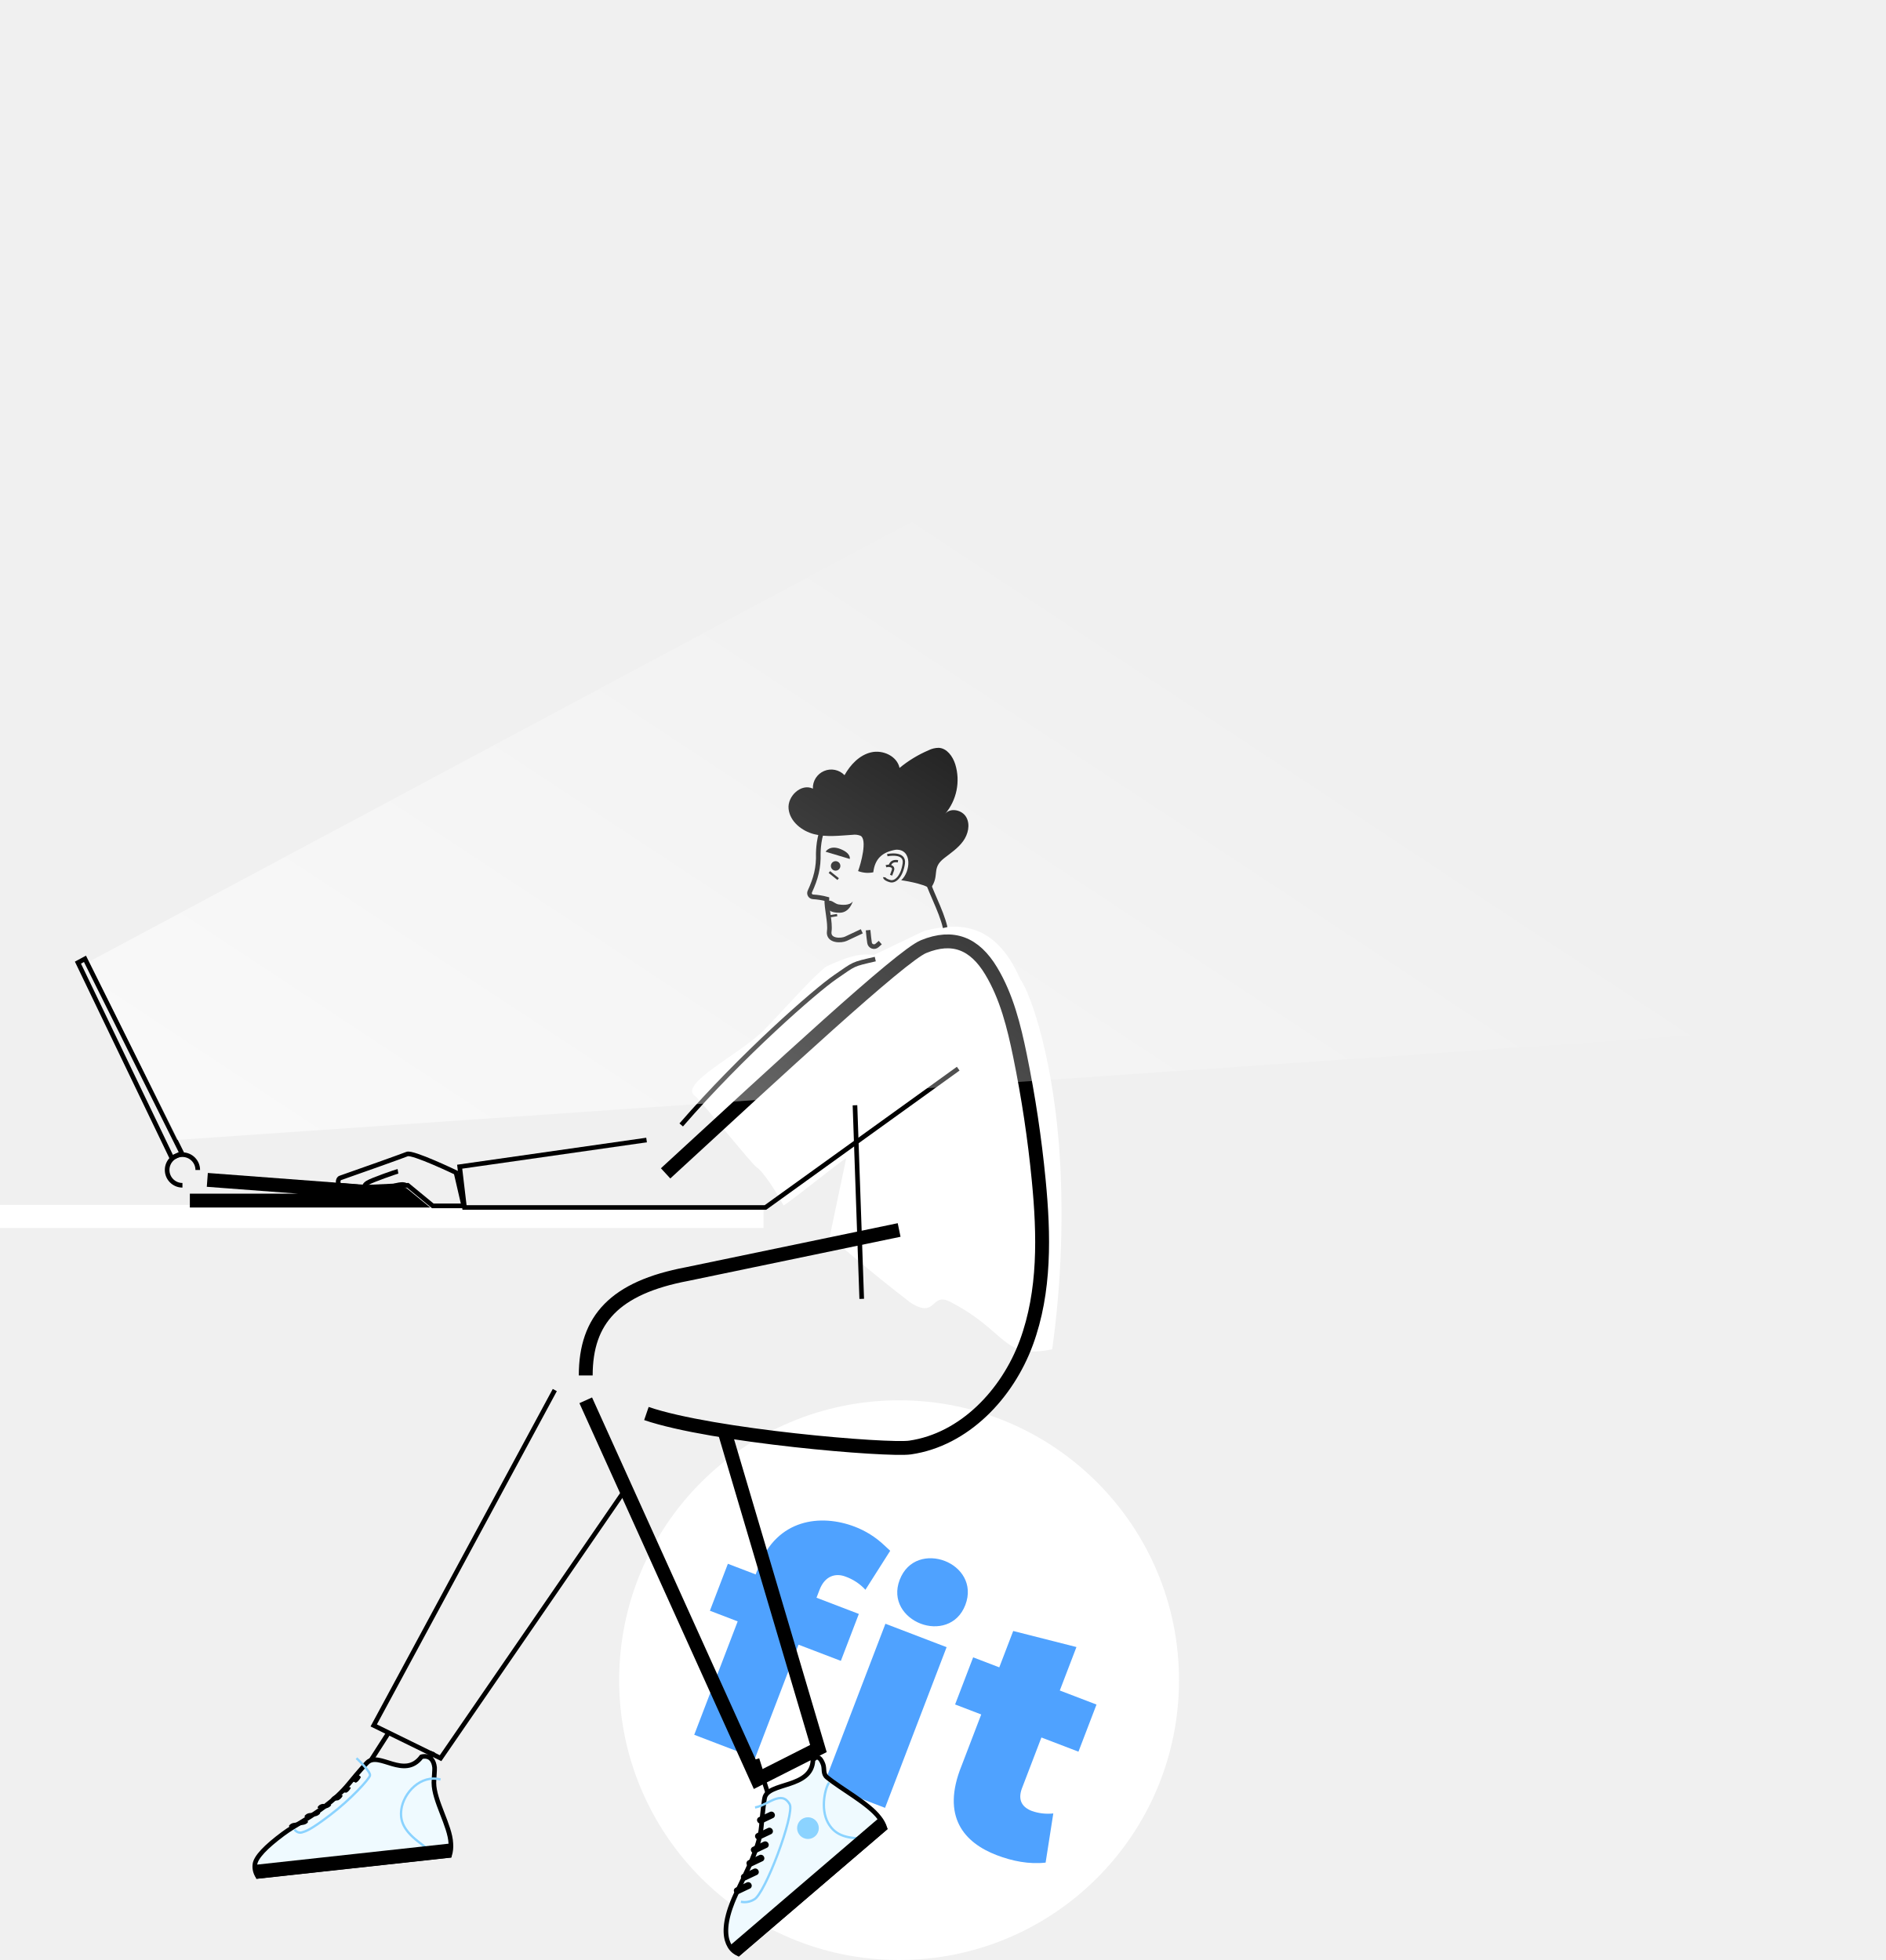
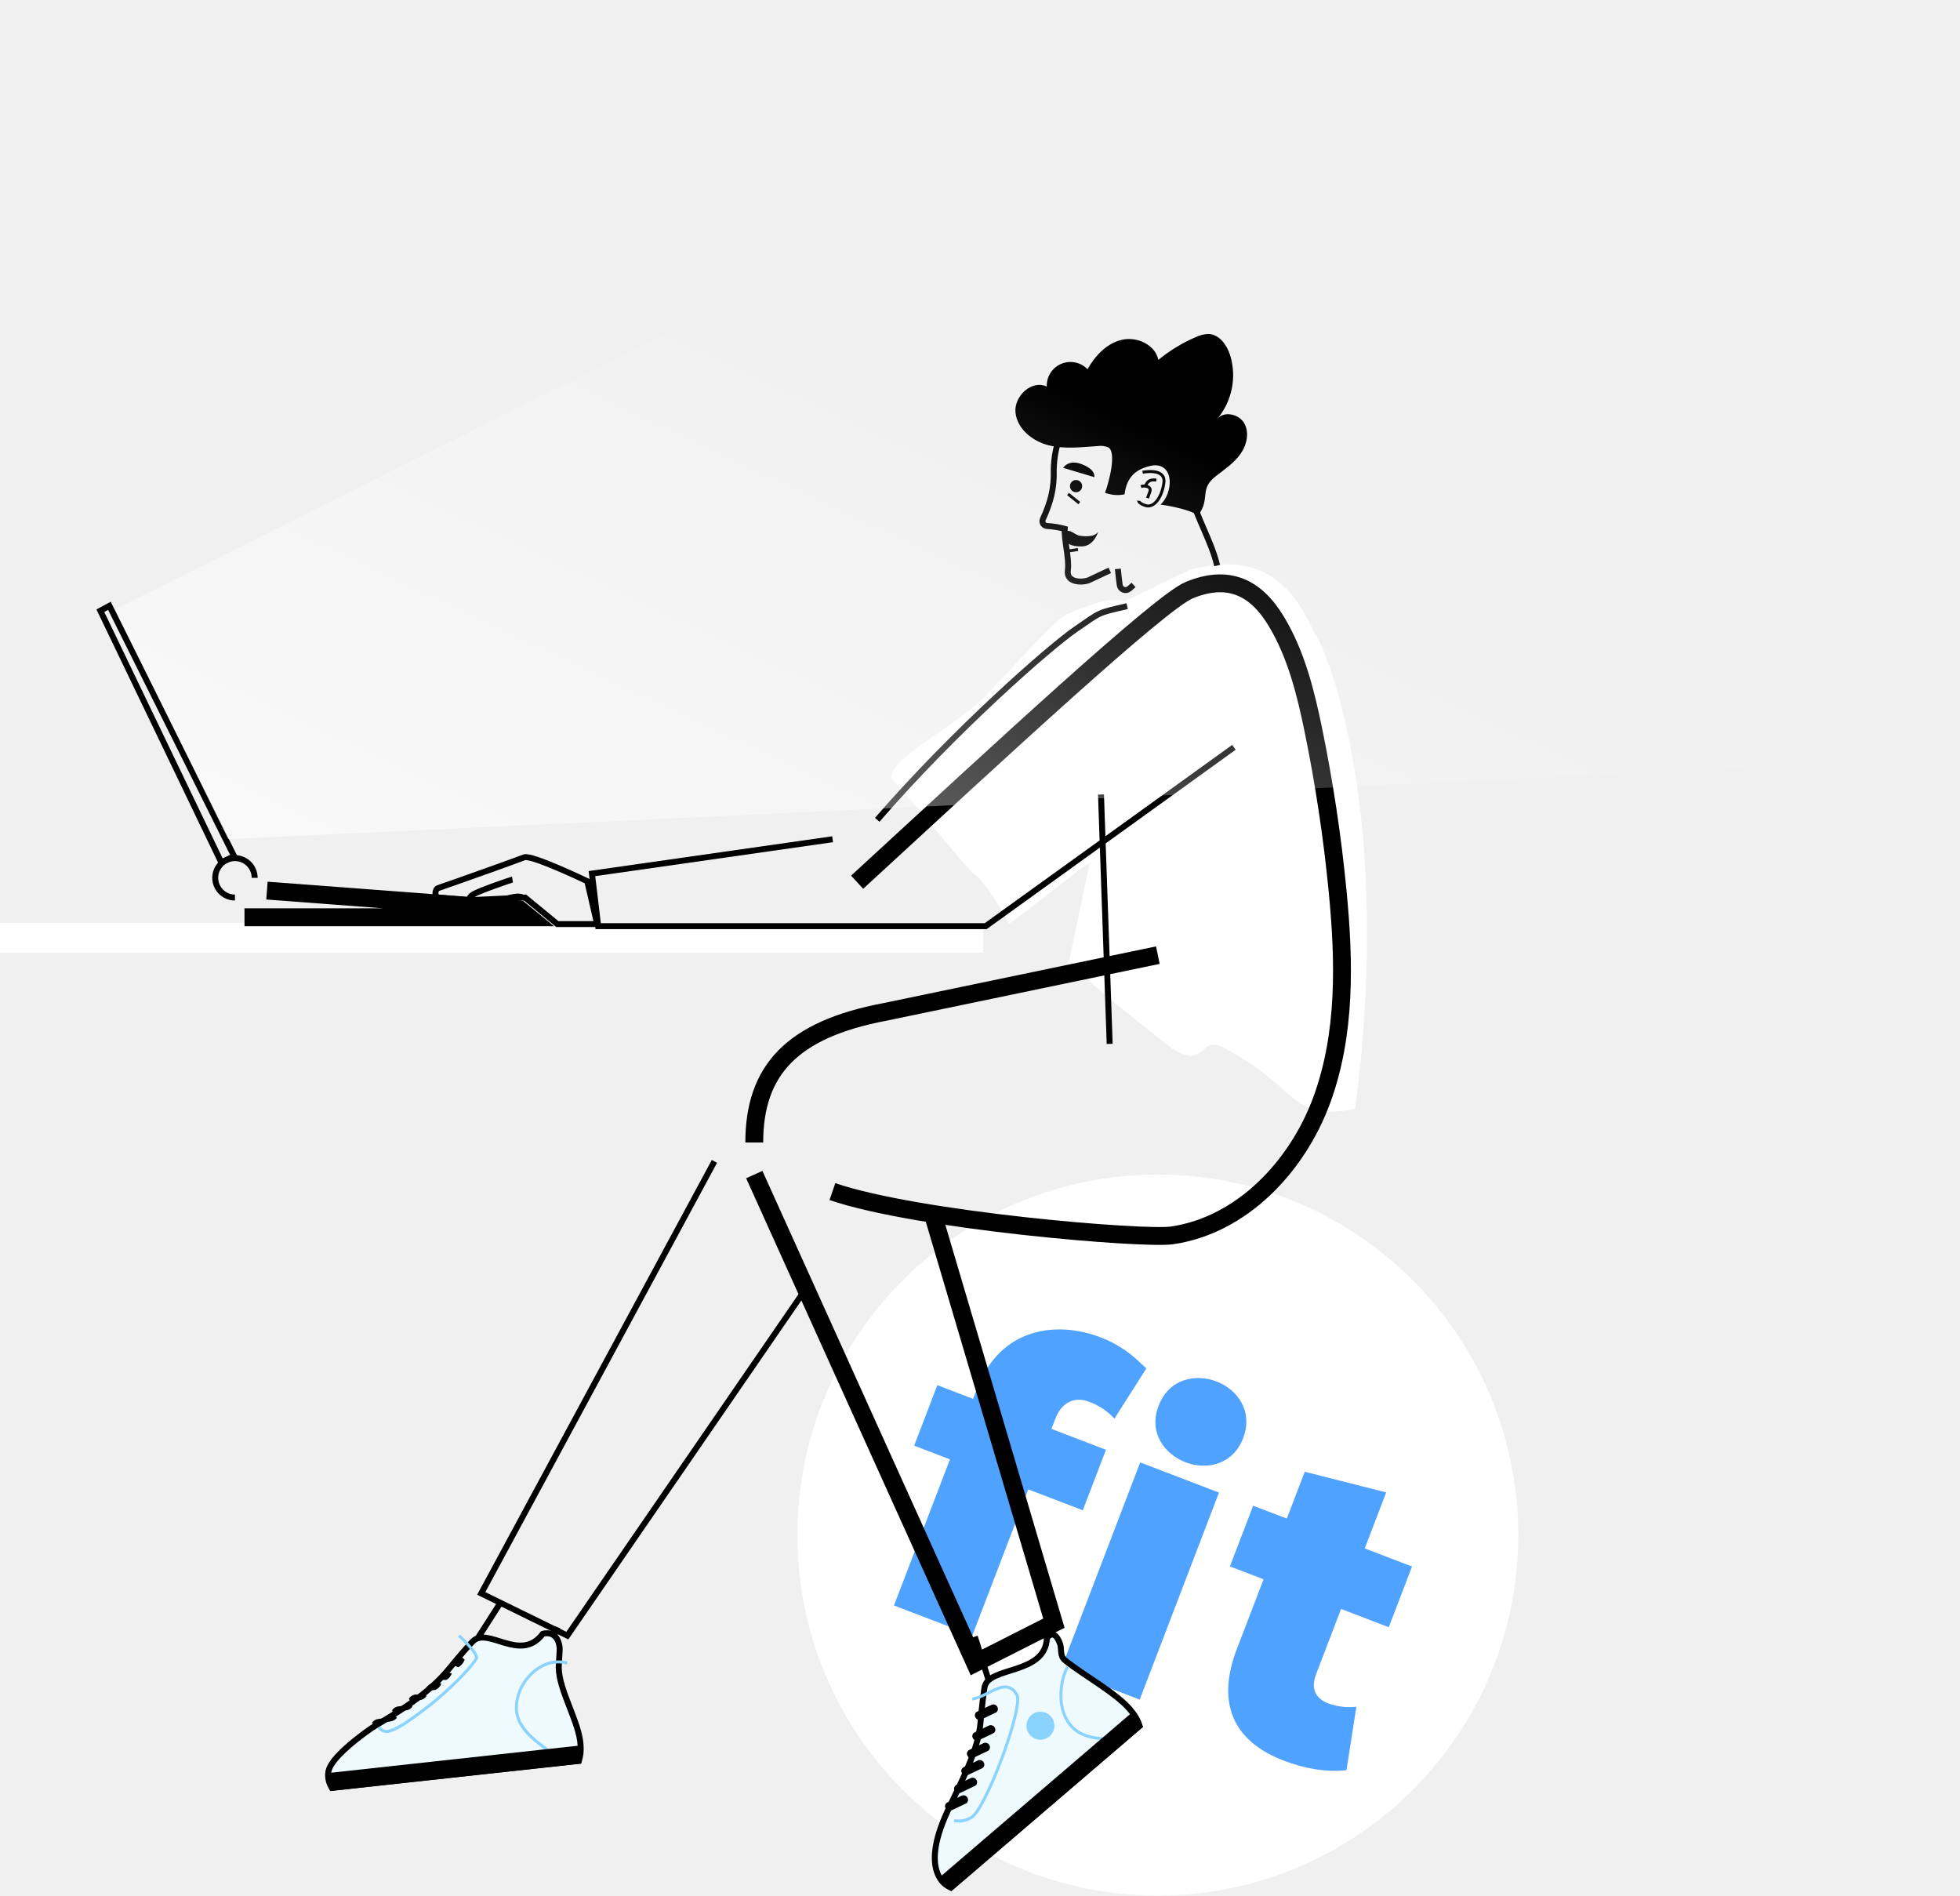
- <svg xmlns="http://www.w3.org/2000/svg" width="816.286" height="848.655">
+ <svg xmlns="http://www.w3.org/2000/svg" width="658.859" height="637.114">
  <defs>
    <linearGradient id="a" x1="-.115" y1="1.456" x2=".704" y2=".656" gradientUnits="objectBoundingBox">
      <stop offset="0" stop-color="#fff" />
      <stop offset="1" stop-color="#fff" stop-opacity="0" />
    </linearGradient>
  </defs>
  <g data-name="Group 36389">
-     <path data-name="Path 915" d="M458.907 503.101a427.384 427.384 0 01-3.43 81.131c-21.755 4.462-19.142-7.484-43.586-20.256-9.25-5.246-6.084 7.533-17.822 0-18.8-14.439-34.891-28.576-34.891-28.576l7.115-33.845c-.628-.287-26.521 20.7-27.146 20.384-2.331-4.605-8.633-14.708-11.7-16.586-1.8-1.077-24.656-29.459-26.434-30.668-7.768-5.212 19.2-18.156 29.529-28.505 6.812-6.822 21.489-23.6 27.156-27.712 9.595-4.392 14.475-5.756 20.614-4.975l21.808-10.454c13.893-3.455 30.436-4.522 41.545 20.939 4.49 6.085 14.763 35.423 17.242 79.123z" fill="#fff" />
-     <g data-name="Group 1549" transform="translate(268.021 606.315)">
+     <path data-name="Path 915" d="M458.907 291.56a427.384 427.384 0 01-3.43 81.131c-21.755 4.462-19.142-7.484-43.586-20.256-9.25-5.246-6.084 7.533-17.822 0-18.8-14.439-34.891-28.576-34.891-28.576l7.115-33.845c-.628-.287-26.521 20.7-27.146 20.384-2.331-4.605-8.633-14.708-11.7-16.586-1.8-1.077-24.656-29.459-26.434-30.668-7.768-5.212 19.2-18.156 29.529-28.505 6.812-6.822 21.489-23.6 27.156-27.712 9.595-4.392 14.475-5.756 20.614-4.975l21.808-10.454c13.893-3.455 30.436-4.522 41.545 20.939 4.49 6.085 14.763 35.423 17.242 79.123z" fill="#fff" />
+     <g data-name="Group 1549" transform="translate(268.021 394.774)">
      <circle data-name="Ellipse 331" cx="121.17" cy="121.17" r="121.17" fill="#fff" />
      <g data-name="Group 1544" fill="#fff">
        <g data-name="Group 1543">
          <path data-name="Path 973" d="M32.496 144.824l18.807-49.1-12.026-4.613 7.787-20.327 12.024 4.606 1.316-3.434c7.95-20.758 26.963-22.831 41.565-17.238a38.6 38.6 0 0112.651 7.921c.138.134 2.571 2.378 2.707 2.512L106.6 82.032a21.516 21.516 0 00-8.64-5.706c-4.149-1.589-8.86-.438-11.217 5.717l-1.316 3.435 18.325 7.018-7.787 20.327-18.323-7.012-18.807 49.1z" />
          <path data-name="Path 974" d="M115.097 176.461l26.645-69.571-26.483-10.144-26.645 69.571z" />
          <path data-name="Path 975" d="M197.947 106.833l-7.206 18.818 15.89 6.085-7.814 20.4-16.035-6.14-8.521 22.262c-1.775 5.065.377 8.022 4.384 9.556a21.042 21.042 0 009.283 1.065l-3.327 21.294c-7.158.8-14.407-.641-21.163-3.227-14.031-5.373-24.159-16.643-15.232-38.666l8.524-22.255-11.311-4.331 7.814-20.4 11.311 4.331 6.029-15.742z" />
        </g>
        <path data-name="Path 976" d="M140.937 69.548c7 2.684 12.4 9.968 8.91 19.073-3.428 8.952-12.311 10.773-19.314 8.091-7.137-2.733-12.533-10.023-9.1-18.975 3.484-9.108 12.366-10.923 19.504-8.189z" />
      </g>
      <g data-name="Group 1546" fill="#fff">
        <g data-name="Group 1545">
          <path data-name="Path 977" d="M32.496 144.824l18.807-49.1-12.026-4.613 7.787-20.327 12.024 4.606 1.316-3.434c7.95-20.758 26.963-22.831 41.565-17.238a38.6 38.6 0 0112.651 7.921c.138.134 2.571 2.378 2.707 2.512L106.6 82.032a21.516 21.516 0 00-8.64-5.706c-4.149-1.589-8.86-.438-11.217 5.717l-1.316 3.435 18.325 7.018-7.787 20.327-18.323-7.012-18.807 49.1z" />
          <path data-name="Path 978" d="M115.097 176.461l26.645-69.571-26.483-10.144-26.645 69.571z" />
          <path data-name="Path 979" d="M197.947 106.833l-7.206 18.818 15.89 6.085-7.814 20.4-16.035-6.14-8.521 22.262c-1.775 5.065.377 8.022 4.384 9.556a21.042 21.042 0 009.283 1.065l-3.327 21.294c-7.158.8-14.407-.641-21.163-3.227-14.031-5.373-24.159-16.643-15.232-38.666l8.524-22.255-11.311-4.331 7.814-20.4 11.311 4.331 6.029-15.742z" />
        </g>
        <path data-name="Path 980" d="M140.937 69.548c7 2.684 12.4 9.968 8.91 19.073-3.428 8.952-12.311 10.773-19.314 8.091-7.137-2.733-12.533-10.023-9.1-18.975 3.484-9.108 12.366-10.923 19.504-8.189z" />
      </g>
      <g data-name="Group 1548" fill="#4fa2ff">
        <g data-name="Group 1547">
          <path data-name="Path 981" d="M32.496 144.824l18.807-49.1-12.026-4.613 7.787-20.327 12.024 4.606 1.316-3.434c7.95-20.758 26.963-22.831 41.565-17.238a38.6 38.6 0 0112.651 7.921c.138.134 2.571 2.378 2.707 2.512L106.6 82.032a21.516 21.516 0 00-8.64-5.706c-4.149-1.589-8.86-.438-11.217 5.717l-1.316 3.435 18.325 7.018-7.787 20.327-18.323-7.012-18.807 49.1z" />
          <path data-name="Path 982" d="M115.097 176.461l26.645-69.571-26.483-10.144-26.645 69.571z" />
          <path data-name="Path 983" d="M197.947 106.833l-7.206 18.818 15.89 6.085-7.814 20.4-16.035-6.14-8.521 22.262c-1.775 5.065.377 8.022 4.384 9.556a21.042 21.042 0 009.283 1.065l-3.327 21.294c-7.158.8-14.407-.641-21.163-3.227-14.031-5.373-24.159-16.643-15.232-38.666l8.524-22.255-11.311-4.331 7.814-20.4 11.311 4.331 6.029-15.742z" />
        </g>
        <path data-name="Path 984" d="M140.937 69.548c7 2.684 12.4 9.968 8.91 19.073-3.428 8.952-12.311 10.773-19.314 8.091-7.137-2.733-12.533-10.023-9.1-18.975 3.484-9.108 12.366-10.923 19.504-8.189z" />
      </g>
    </g>
-     <path data-name="Path 985" d="M357.027 358.273c-2.718 2.417-2.811 11.184-2.811 11.184.2 6.209-1.066 10.936-3.661 16.584a1.616 1.616 0 001.379 2.282 29.307 29.307 0 015.978.964c-.209 3.838 1.593 10.138 1.051 13.945-.617 4.346 5.257 4.161 7.2 3.238l6.889-3.238" fill="none" stroke="#000" stroke-miterlimit="10" stroke-width="2" />
-     <path data-name="Path 986" d="M371.444 377.164c1.232-3.2 4.1-13.786 1.03-15.3a6.785 6.785 0 00-3.457-.4c-5.534.355-11.181 1.091-16.559-.27s-10.528-5.47-11.1-10.987 5.526-11.157 10.516-8.735a7.97 7.97 0 0113.7-5.835c2.553-4.545 6.452-8.7 11.526-9.887s11.24 1.645 12.292 6.748a51.845 51.845 0 0112.532-7.63 10.039 10.039 0 014.431-1.071c3.561.194 6.044 3.68 7.139 7.076a22.861 22.861 0 01-4.39 21.554c2.269-2.893 7.436-1.764 9.2 1.46s.753 7.38-1.407 10.356-5.278 5.082-8.184 7.334c-5.777 4.472-1.633 7.365-5.973 13.241-3.014-2.368-12.639-3.695-12.639-3.695 4.086-3.571 4.921-13.56-2.3-13.2-5.825.972-9.065 3.85-9.777 9.77a11.822 11.822 0 01-6.58-.529z" />
-     <path data-name="Path 987" d="M400.047 377.113c2.262 8.47 7.271 16.608 9.1 24.517" fill="none" stroke="#000" stroke-miterlimit="10" stroke-width="2" />
-     <path data-name="Line 89" fill="none" stroke="#fff" stroke-miterlimit="10" stroke-width="10" d="M330.519 526.708H0" />
-     <path data-name="Path 988" d="M78.978 513.211a6.628 6.628 0 116.627-6.629" fill="none" stroke="#000" stroke-miterlimit="10" stroke-width="2" />
-     <path data-name="Path 990" d="M375.775 402.753c.219 2.349.435 4.125.627 5.449a1.953 1.953 0 003.228 1.181l1.419-1.249" fill="none" stroke="#000" stroke-miterlimit="10" stroke-width="2" />
-     <path data-name="Path 991" d="M240.159 601.881L161.773 747.09l28.936 14.183 79.834-116.092" fill="none" stroke="#000" stroke-miterlimit="10" stroke-width="2" />
-     <path data-name="Line 90" fill="none" stroke="#000" stroke-miterlimit="10" stroke-width="2" d="M370.1 478.566l2.92 83.823" />
-     <path data-name="Path 993" d="M279.884 493.612l-80.9 11.551 2.09 17.655H331.35l83.44-60.1" fill="none" stroke="#000" stroke-miterlimit="10" stroke-width="2" />
-     <path data-name="Path 994" d="M197.406 507.716l3.333 14.412H187.35l-10.841-8.915-19.4.909-9.812-.909c-1.244-.24-1.2-2.768 0-3.183 8.3-2.876 27.132-9.6 28.942-10.345 2.383-.983 21.167 8.031 21.167 8.031z" fill="none" stroke="#000" stroke-miterlimit="10" stroke-width="2" />
-     <path data-name="Path 995" d="M168.214 750.247l-12.466 19.468 25.792 4.207 5.8-15.487" fill="none" stroke="#000" stroke-miterlimit="10" stroke-width="2" />
-     <path data-name="Path 996" d="M327.689 761.616l7.967 25.189 21.611-14.946-5.917-10.977" fill="none" stroke="#000" stroke-miterlimit="10" stroke-width="2" />
-     <path data-name="Path 997" d="M89.742 510.874l84.95 6.4 3.137 2.564H82.186" fill="none" stroke="#000" stroke-miterlimit="10" stroke-width="6" />
-     <path data-name="Path 998" d="M33.735 416.802l40.653 84.591 4.315-2.056-41.921-84.178z" fill="none" stroke="#000" stroke-miterlimit="10" stroke-width="2" />
-     <path data-name="Path 999" d="M172.271 507.164c-.6.1-11.184 3.743-13.13 4.963-2.517 1.576-1.562 3.481 2.228 3.765 3.42.258 11.621-4.246 14.327-2.679" fill="none" stroke="#000" stroke-miterlimit="10" stroke-width="2" />
+     <path data-name="Path 985" d="M357.027 146.732c-2.718 2.417-2.811 11.184-2.811 11.184.2 6.209-1.066 10.936-3.661 16.584a1.616 1.616 0 001.379 2.282 29.307 29.307 0 015.978.964c-.209 3.838 1.593 10.138 1.051 13.945-.617 4.346 5.257 4.161 7.2 3.238l6.889-3.238" fill="none" stroke="#000" stroke-miterlimit="10" stroke-width="2" />
+     <path data-name="Path 986" d="M371.444 165.623c1.232-3.2 4.1-13.786 1.03-15.3a6.785 6.785 0 00-3.457-.4c-5.534.355-11.181 1.091-16.559-.27s-10.528-5.47-11.1-10.987 5.526-11.157 10.516-8.735a7.97 7.97 0 0113.7-5.835c2.553-4.545 6.452-8.7 11.526-9.887s11.24 1.645 12.292 6.748a51.845 51.845 0 0112.532-7.63 10.039 10.039 0 014.431-1.071c3.561.194 6.044 3.68 7.139 7.076a22.861 22.861 0 01-4.39 21.554c2.269-2.893 7.436-1.764 9.2 1.46s.753 7.38-1.407 10.356-5.278 5.082-8.184 7.334c-5.777 4.472-1.633 7.365-5.973 13.241-3.014-2.368-12.639-3.695-12.639-3.695 4.086-3.571 4.921-13.56-2.3-13.2-5.825.972-9.065 3.85-9.777 9.77a11.822 11.822 0 01-6.58-.529z" />
+     <path data-name="Path 987" d="M400.047 165.572c2.262 8.47 7.271 16.608 9.1 24.517" fill="none" stroke="#000" stroke-miterlimit="10" stroke-width="2" />
+     <path data-name="Line 89" fill="none" stroke="#fff" stroke-miterlimit="10" stroke-width="10" d="M330.519 315.167H0" />
+     <path data-name="Path 988" d="M78.978 301.67a6.628 6.628 0 116.627-6.629" fill="none" stroke="#000" stroke-miterlimit="10" stroke-width="2" />
+     <path data-name="Path 990" d="M375.775 191.212c.219 2.349.435 4.125.627 5.449a1.953 1.953 0 003.228 1.181l1.419-1.249" fill="none" stroke="#000" stroke-miterlimit="10" stroke-width="2" />
+     <path data-name="Path 991" d="M240.159 390.34l-78.386 145.209 28.936 14.183 79.834-116.092" fill="none" stroke="#000" stroke-miterlimit="10" stroke-width="2" />
+     <path data-name="Line 90" fill="none" stroke="#000" stroke-miterlimit="10" stroke-width="2" d="M370.1 267.025l2.92 83.823" />
+     <path data-name="Path 993" d="M279.884 282.071l-80.9 11.551 2.09 17.655H331.35l83.44-60.1" fill="none" stroke="#000" stroke-miterlimit="10" stroke-width="2" />
+     <path data-name="Path 994" d="M197.406 296.175l3.333 14.412H187.35l-10.841-8.915-19.4.909-9.812-.909c-1.244-.24-1.2-2.768 0-3.183 8.3-2.876 27.132-9.6 28.942-10.345 2.383-.983 21.167 8.031 21.167 8.031z" fill="none" stroke="#000" stroke-miterlimit="10" stroke-width="2" />
+     <path data-name="Path 995" d="M168.214 538.706l-12.466 19.468 25.792 4.207 5.8-15.487" fill="none" stroke="#000" stroke-miterlimit="10" stroke-width="2" />
+     <path data-name="Path 996" d="M327.689 550.075l7.967 25.189 21.611-14.946-5.917-10.977" fill="none" stroke="#000" stroke-miterlimit="10" stroke-width="2" />
+     <path data-name="Path 997" d="M89.742 299.333l84.95 6.4 3.137 2.564H82.186" fill="none" stroke="#000" stroke-miterlimit="10" stroke-width="6" />
+     <path data-name="Path 998" d="M33.735 205.261l40.653 84.591 4.315-2.056-41.921-84.178z" fill="none" stroke="#000" stroke-miterlimit="10" stroke-width="2" />
+     <path data-name="Path 999" d="M172.271 295.623c-.6.1-11.184 3.743-13.13 4.963-2.517 1.576-1.562 3.481 2.228 3.765 3.42.258 11.621-4.246 14.327-2.679" fill="none" stroke="#000" stroke-miterlimit="10" stroke-width="2" />
    <g data-name="Group 1636">
      <g data-name="Group 1567">
        <g data-name="Group 1566">
          <g data-name="Group 1565">
            <g data-name="Group 1564">
              <g data-name="Group 1563">
                <g data-name="Group 1562">
-                   <path data-name="Path 1005" d="M111.555 812.409l83.065-9.075a13.691 13.691 0 00.542-5.147c-.316-7.715-7.341-18.464-7.341-26.293 0-1.38.394-5.781.306-6.568-.685-6.289-5.674-4.654-5.674-4.654-7.423 9.906-18.413-2.526-23.487 2.5 0 0-.207.2-.668.692a88.699 88.699 0 00-1.948 2.16c-1.275 1.445-3.058 3.534-5.461 6.466-5.886 7.186-14.019 12.68-23.092 18.073a68.643 68.643 0 00-3.216 2.033c-.751.5-1.455 1.006-2.116 1.5-7.3 5.446-11.925 10.108-12.139 13.36a7.63 7.63 0 001.229 4.953z" fill="#effaff" stroke="#000" stroke-miterlimit="10" stroke-width="2" />
+                   <path data-name="Path 1005" d="M111.555 600.868l83.065-9.075a13.691 13.691 0 00.542-5.147c-.316-7.715-7.341-18.464-7.341-26.293 0-1.38.394-5.781.306-6.568-.685-6.289-5.674-4.654-5.674-4.654-7.423 9.906-18.413-2.526-23.487 2.5 0 0-.207.2-.668.692a88.699 88.699 0 00-1.948 2.16c-1.275 1.445-3.058 3.534-5.461 6.466-5.886 7.186-14.019 12.68-23.092 18.073a68.643 68.643 0 00-3.216 2.033c-.751.5-1.455 1.006-2.116 1.5-7.3 5.446-11.925 10.108-12.139 13.36a7.63 7.63 0 001.229 4.953z" fill="#effaff" stroke="#000" stroke-miterlimit="10" stroke-width="2" />
                </g>
              </g>
            </g>
          </g>
        </g>
      </g>
      <g data-name="Group 1625">
        <g data-name="Group 1577">
          <g data-name="Group 1576">
            <g data-name="Group 1575">
              <g data-name="Group 1574">
                <g data-name="Group 1573">
                  <g data-name="Group 1572">
                    <g data-name="Group 1571">
                      <g data-name="Group 1570">
                        <g data-name="Group 1569">
                          <g data-name="Group 1568">
-                             <path data-name="Path 1006" d="M150.016 776.171a3.565 3.565 0 001.2-1.028c.508-.622.739-1.183.5-1.236l-1.963-.442c-.318-.075-1.057.5-1.615 1.258-.539.734-.68 1.326-.343 1.348l2.082.124a.347.347 0 00.139-.024z" />
+                             <path data-name="Path 1006" d="M150.016 564.63a3.565 3.565 0 001.2-1.028c.508-.622.739-1.183.5-1.236l-1.963-.442c-.318-.075-1.057.5-1.615 1.258-.539.734-.68 1.326-.343 1.348l2.082.124a.347.347 0 00.139-.024z" />
                          </g>
                        </g>
                      </g>
                    </g>
                  </g>
                </g>
              </g>
            </g>
          </g>
        </g>
        <g data-name="Group 1587">
          <g data-name="Group 1586">
            <g data-name="Group 1585">
              <g data-name="Group 1584">
                <g data-name="Group 1583">
                  <g data-name="Group 1582">
                    <g data-name="Group 1581">
                      <g data-name="Group 1580">
                        <g data-name="Group 1579">
                          <g data-name="Group 1578">
-                             <path data-name="Path 1007" d="M154.093 771.882a3.609 3.609 0 001.246-1.066c.59-.7.96-1.387.8-1.518l-1.283-1.093c-.211-.18-.957.4-1.637 1.275-.656.843-.969 1.6-.726 1.71l1.489.69a.182.182 0 00.111.002z" />
+                             <path data-name="Path 1007" d="M154.093 560.341a3.609 3.609 0 001.246-1.066c.59-.7.96-1.387.8-1.518l-1.283-1.093c-.211-.18-.957.4-1.637 1.275-.656.843-.969 1.6-.726 1.71l1.489.69a.182.182 0 00.111.002z" />
                          </g>
                        </g>
                      </g>
                    </g>
                  </g>
                </g>
              </g>
            </g>
          </g>
        </g>
        <g data-name="Group 1597">
          <g data-name="Group 1596">
            <g data-name="Group 1595">
              <g data-name="Group 1594">
                <g data-name="Group 1593">
                  <g data-name="Group 1592">
                    <g data-name="Group 1591">
                      <g data-name="Group 1590">
                        <g data-name="Group 1589">
                          <g data-name="Group 1588">
-                             <path data-name="Path 1008" d="M146.47 779.474a3.877 3.877 0 001.338-1.085c.505-.612.646-1.117.3-1.113l-2.871.034a3.213 3.213 0 00-1.841 1.365c-.512.709-.515 1.224-.036 1.171l2.932-.323a.676.676 0 00.178-.049z" />
+                             <path data-name="Path 1008" d="M146.47 567.933a3.877 3.877 0 001.338-1.085c.505-.612.646-1.117.3-1.113l-2.871.034a3.213 3.213 0 00-1.841 1.365c-.512.709-.515 1.224-.036 1.171l2.932-.323a.676.676 0 00.178-.049z" />
                          </g>
                        </g>
                      </g>
                    </g>
                  </g>
                </g>
              </g>
            </g>
          </g>
        </g>
        <g data-name="Group 1604">
          <g data-name="Group 1603">
            <g data-name="Group 1602">
              <g data-name="Group 1601">
                <g data-name="Group 1600">
                  <g data-name="Group 1599">
                    <g data-name="Group 1598">
-                       <path data-name="Path 1009" d="M141.47 782.904a3.379 3.379 0 001.4-.731c.508-.437.614-.826.214-.858l-3.284-.256a3.006 3.006 0 00-1.955.906c-.505.515-.449.925.092.93l3.326.034a1.091 1.091 0 00.207-.025z" />
+                       <path data-name="Path 1009" d="M141.47 571.363a3.379 3.379 0 001.4-.731c.508-.437.614-.826.214-.858l-3.284-.256a3.006 3.006 0 00-1.955.906c-.505.515-.449.925.092.93l3.326.034a1.091 1.091 0 00.207-.025z" />
                    </g>
                  </g>
                </g>
              </g>
            </g>
          </g>
        </g>
        <g data-name="Group 1614">
          <g data-name="Group 1613">
            <g data-name="Group 1612">
              <g data-name="Group 1611">
                <g data-name="Group 1610">
                  <g data-name="Group 1609">
                    <g data-name="Group 1608">
                      <g data-name="Group 1607">
                        <g data-name="Group 1606">
                          <g data-name="Group 1605">
-                             <path data-name="Path 1010" d="M136.933 786.321a3.282 3.282 0 001.387-.816c.418-.437.367-.775-.141-.741l-4.19.279a3.128 3.128 0 00-1.994 1.047c-.377.505-.107.836.568.755l4.127-.478a1.574 1.574 0 00.243-.046z" />
+                             <path data-name="Path 1010" d="M136.933 574.78a3.282 3.282 0 001.387-.816c.418-.437.367-.775-.141-.741l-4.19.279a3.128 3.128 0 00-1.994 1.047c-.377.505-.107.836.568.755l4.127-.478a1.574 1.574 0 00.243-.046z" />
                          </g>
                        </g>
                      </g>
                    </g>
                  </g>
                </g>
              </g>
            </g>
          </g>
        </g>
        <g data-name="Group 1624">
          <g data-name="Group 1623">
            <g data-name="Group 1622">
              <g data-name="Group 1621">
                <g data-name="Group 1620">
                  <g data-name="Group 1619">
                    <g data-name="Group 1618">
                      <g data-name="Group 1617">
                        <g data-name="Group 1616">
                          <g data-name="Group 1615">
-                             <path data-name="Path 1011" d="M131.753 790.01a3.162 3.162 0 001.426-.85c.345-.418.124-.7-.522-.612l-5.364.724a3.188 3.188 0 00-2.135 1.127c-.255.474.265.721 1.12.573l5.179-.894a2.748 2.748 0 00.296-.068z" />
-                           </g>
-                         </g>
-                       </g>
-                     </g>
-                   </g>
-                 </g>
-               </g>
-             </g>
-           </g>
-         </g>
-       </g>
-       <path data-name="Path 1012" d="M190.708 770.518c-8.558-2.337-16.062 5.786-16.992 13.037-.6 4.7.892 8.762 7.161 13.717l5.5 4.283" fill="none" stroke="#8bd3ff" stroke-miterlimit="10" />
+                             <path data-name="Path 1011" d="M131.753 578.469a3.162 3.162 0 001.426-.85c.345-.418.124-.7-.522-.612l-5.364.724a3.188 3.188 0 00-2.135 1.127c-.255.474.265.721 1.12.573l5.179-.894a2.748 2.748 0 00.296-.068z" />
+                           </g>
+                         </g>
+                       </g>
+                     </g>
+                   </g>
+                 </g>
+               </g>
+             </g>
+           </g>
+         </g>
+       </g>
+       <path data-name="Path 1012" d="M190.708 558.977c-8.558-2.337-16.062 5.786-16.992 13.037-.6 4.7.892 8.762 7.161 13.717l5.5 4.283" fill="none" stroke="#8bd3ff" stroke-miterlimit="10" />
      <g data-name="Group 1635">
        <g data-name="Group 1634">
          <g data-name="Group 1633">
            <g data-name="Group 1632">
              <g data-name="Group 1631">
                <g data-name="Group 1630">
                  <g data-name="Group 1629">
                    <g data-name="Group 1628">
                      <g data-name="Group 1627">
                        <g data-name="Group 1626">
-                           <path data-name="Path 1013" d="M111.001 813.521l84.3-9.211a20.482 20.482 0 00.43-6.187l-86.077 9.406a12.535 12.535 0 001.347 5.992z" />
-                         </g>
-                       </g>
-                     </g>
-                   </g>
-                 </g>
-               </g>
-             </g>
-           </g>
-         </g>
-       </g>
-       <path data-name="Path 1014" d="M127.541 792.148a2.845 2.845 0 003.121 1.274c1.564-.488 3.381-.782 12.338-7.611s16.538-15.221 17.148-16.953c.588-1.664-5.852-7.586-5.852-7.586" fill="none" stroke="#8bd3ff" stroke-miterlimit="10" />
-     </g>
-     <g data-name="Group 1712" transform="translate(314.231 760.911)">
+                           <path data-name="Path 1013" d="M111.001 601.98l84.3-9.211a20.482 20.482 0 00.43-6.187l-86.077 9.406a12.535 12.535 0 001.347 5.992z" />
+                         </g>
+                       </g>
+                     </g>
+                   </g>
+                 </g>
+               </g>
+             </g>
+           </g>
+         </g>
+       </g>
+       <path data-name="Path 1014" d="M127.541 580.607a2.845 2.845 0 003.121 1.274c1.564-.488 3.381-.782 12.338-7.611s16.538-15.221 17.148-16.953c.588-1.664-5.852-7.586-5.852-7.586" fill="none" stroke="#8bd3ff" stroke-miterlimit="10" />
+     </g>
+     <g data-name="Group 1712" transform="translate(314.231 549.37)">
      <g data-name="Group 1643">
        <g data-name="Group 1642">
          <g data-name="Group 1641">
            <g data-name="Group 1640">
              <g data-name="Group 1639">
                <g data-name="Group 1638">
                  <g data-name="Group 1637">
                    <path data-name="Path 1015" d="M5.386 85.033l63.462-54.357a13.709 13.709 0 00-2.458-4.555c-4.616-6.194-16.654-12.508-22.669-17.519-1.815-1.511-.93-3.678-1.678-5.645-2.067-5.437-4.368-1.71-4.368-1.71-.539 12.367-19.572 9.372-20.927 16.385 0 0-.054.284-.16.95-.095.612-.228 1.55-.391 2.881-.238 1.912-.53 4.645-.86 8.419-.8 9.255-6.578 19.853-11.028 29.429q-.849 1.829-1.506 3.491-.5 1.261-.9 2.434c-2.956 8.619-1.982 13.6-.323 16.4a7.633 7.633 0 003.806 3.397z" fill="#effaff" stroke="#000" stroke-miterlimit="10" stroke-width="2" />
                  </g>
                </g>
              </g>
            </g>
          </g>
        </g>
      </g>
      <g data-name="Group 1701">
        <g data-name="Group 1653">
          <g data-name="Group 1652">
            <g data-name="Group 1651">
              <g data-name="Group 1650">
                <g data-name="Group 1649">
                  <g data-name="Group 1648">
                    <g data-name="Group 1647">
                      <g data-name="Group 1646">
                        <g data-name="Group 1645">
                          <g data-name="Group 1644">
                            <path data-name="Path 1016" d="M19.908 33.039a1.407 1.407 0 00.272-1.734 1.513 1.513 0 00-1.946-.726l-4.883 2.322a1.37 1.37 0 00-.554 1.917 1.508 1.508 0 001.943.726l4.885-2.322a1.3 1.3 0 00.283-.183z" />
                          </g>
                        </g>
                      </g>
                    </g>
                  </g>
                </g>
              </g>
            </g>
          </g>
        </g>
        <g data-name="Group 1663">
          <g data-name="Group 1662">
            <g data-name="Group 1661">
              <g data-name="Group 1660">
                <g data-name="Group 1659">
                  <g data-name="Group 1658">
                    <g data-name="Group 1657">
                      <g data-name="Group 1656">
                        <g data-name="Group 1655">
                          <g data-name="Group 1654">
                            <path data-name="Path 1017" d="M20.765 26.068a1.407 1.407 0 00.272-1.734 1.515 1.515 0 00-1.946-.726l-4.883 2.322a1.375 1.375 0 00-.554 1.917 1.511 1.511 0 001.946.726l4.883-2.322a1.167 1.167 0 00.282-.183z" />
                          </g>
                        </g>
                      </g>
                    </g>
                  </g>
                </g>
              </g>
            </g>
          </g>
        </g>
        <g data-name="Group 1673">
          <g data-name="Group 1672">
            <g data-name="Group 1671">
              <g data-name="Group 1670">
                <g data-name="Group 1669">
                  <g data-name="Group 1668">
                    <g data-name="Group 1667">
                      <g data-name="Group 1666">
                        <g data-name="Group 1665">
                          <g data-name="Group 1664">
                            <path data-name="Path 1018" d="M18.093 38.947a1.4 1.4 0 00.274-1.734 1.511 1.511 0 00-1.945-.726l-4.883 2.322a1.372 1.372 0 00-.556 1.917 1.516 1.516 0 001.946.726l4.882-2.322a1.334 1.334 0 00.282-.183z" />
                          </g>
                        </g>
                      </g>
                    </g>
                  </g>
                </g>
              </g>
            </g>
          </g>
        </g>
        <g data-name="Group 1680">
          <g data-name="Group 1679">
            <g data-name="Group 1678">
              <g data-name="Group 1677">
                <g data-name="Group 1676">
                  <g data-name="Group 1675">
                    <g data-name="Group 1674">
                      <path data-name="Path 1019" d="M16.2 44.756a1.4 1.4 0 00.272-1.732 1.514 1.514 0 00-1.946-.729l-4.883 2.322a1.375 1.375 0 00-.554 1.919 1.515 1.515 0 001.946.726l4.883-2.322a1.257 1.257 0 00.282-.184z" />
                    </g>
                  </g>
                </g>
              </g>
            </g>
          </g>
        </g>
        <g data-name="Group 1690">
          <g data-name="Group 1689">
            <g data-name="Group 1688">
              <g data-name="Group 1687">
                <g data-name="Group 1686">
                  <g data-name="Group 1685">
                    <g data-name="Group 1684">
                      <g data-name="Group 1683">
                        <g data-name="Group 1682">
                          <g data-name="Group 1681">
                            <path data-name="Path 1020" d="M13.789 50.692a1.407 1.407 0 00.272-1.734 1.511 1.511 0 00-1.946-.726l-4.883 2.322a1.372 1.372 0 00-.554 1.917 1.515 1.515 0 001.946.726l4.883-2.322a1.4 1.4 0 00.282-.183z" />
                          </g>
                        </g>
                      </g>
                    </g>
                  </g>
                </g>
              </g>
            </g>
          </g>
        </g>
        <g data-name="Group 1700">
          <g data-name="Group 1699">
            <g data-name="Group 1698">
              <g data-name="Group 1697">
                <g data-name="Group 1696">
                  <g data-name="Group 1695">
                    <g data-name="Group 1694">
                      <g data-name="Group 1693">
                        <g data-name="Group 1692">
                          <g data-name="Group 1691">
                            <path data-name="Path 1021" d="M10.733 56.61a1.406 1.406 0 00.272-1.734 1.515 1.515 0 00-1.946-.726l-4.883 2.325a1.369 1.369 0 00-.554 1.917 1.513 1.513 0 001.944.726l4.885-2.325a1.219 1.219 0 00.282-.183z" />
                          </g>
                        </g>
                      </g>
                    </g>
                  </g>
                </g>
              </g>
            </g>
          </g>
        </g>
      </g>
      <circle data-name="Ellipse 334" cx="4.7" cy="4.7" r="4.7" transform="translate(30.815 25.941)" fill="#8bd3ff" />
      <path data-name="Path 1022" d="M44.691 10.948c-1.55 1.737-4.04 11.142-.43 17.5 2.344 4.122 5.981 6.469 13.97 6.661l4.212.119" fill="none" stroke="#8bd3ff" stroke-miterlimit="10" />
      <path data-name="Path 1023" d="M12.616 21.697c5.541-.906 11.373-7.764 14.985-1.409 2.342 4.12-10.851 39.467-15.515 41.305a7.828 7.828 0 01-5.589.935" fill="none" stroke="#8bd3ff" stroke-miterlimit="10" />
      <g data-name="Group 1711">
        <g data-name="Group 1710">
          <g data-name="Group 1709">
            <g data-name="Group 1708">
              <g data-name="Group 1707">
                <g data-name="Group 1706">
                  <g data-name="Group 1705">
                    <g data-name="Group 1704">
                      <g data-name="Group 1703">
                        <g data-name="Group 1702">
                          <path data-name="Path 1024" d="M5.559 86.264l64.4-55.169a20.424 20.424 0 00-3.136-5.351L1.065 82.074a12.553 12.553 0 004.494 4.19z" />
                        </g>
                      </g>
                    </g>
                  </g>
                </g>
              </g>
            </g>
          </g>
        </g>
      </g>
    </g>
-     <path data-name="Path 1027" d="M378.889 415.268c-10.258 2.381-8.653 1.846-17.334 7.8s-40.477 33.787-66.671 64.013" fill="none" stroke="#000" stroke-miterlimit="10" stroke-width="2" />
-     <path data-name="Path 37481" d="M357.389 368.782l10.455 3.132s.736-2.357-3.976-4.271-6.479 1.139-6.479 1.139z" />
-     <g data-name="Group 35725" transform="translate(-1061.443 -174.222)">
+     <path data-name="Path 1027" d="M378.889 203.727c-10.258 2.381-8.653 1.846-17.334 7.8s-40.477 33.787-66.671 64.013" fill="none" stroke="#000" stroke-miterlimit="10" stroke-width="2" />
+     <path data-name="Path 37481" d="M357.389 157.241l10.455 3.132s.736-2.357-3.976-4.271-6.479 1.139-6.479 1.139z" />
+     <g data-name="Group 35725" transform="translate(-1061.443 -385.763)">
      <circle data-name="Ellipse 358" cx="2.056" cy="2.056" r="2.056" transform="translate(1421.107 547.096)" />
      <path data-name="Line 102" fill="none" stroke="#000" stroke-miterlimit="10" d="M1420.463 551.807l3.796 3.046" />
    </g>
    <g data-name="Group 35724" fill="none" stroke="#000" stroke-miterlimit="10">
-       <path data-name="Path 37482" d="M384.087 370.267s7.919-1.649 7.149 3.63-3.52 8.358-6.049 7.589-2.419-1.65-2.419-1.65" />
-       <path data-name="Path 37483" d="M383.537 375.107a2.836 2.836 0 011.544-.18c.968.124 1.9.662 1.425 1.94l-.77 2.09" />
-       <path data-name="Path 37484" d="M388.706 372.907c-1.539-.22-2.961-.03-3.625 2.019" />
+       <path data-name="Path 37482" d="M384.087 158.726s7.919-1.649 7.149 3.63-3.52 8.358-6.049 7.589-2.419-1.65-2.419-1.65" />
+       <path data-name="Path 37483" d="M383.537 163.566a2.836 2.836 0 011.544-.18c.968.124 1.9.662 1.425 1.94l-.77 2.09" />
+       <path data-name="Path 37484" d="M388.706 161.366c-1.539-.22-2.961-.03-3.625 2.019" />
    </g>
    <g data-name="Group 35726">
-       <path data-name="Line 103" fill="none" stroke="#000" stroke-miterlimit="10" d="M359.456 396.684l2.929-.467" />
-       <path data-name="Path 37485" d="M357.866 390.62c1.587-1.785 3.379.723 5.029.968 1.175.174 4.91.712 6.259-1.331 0 0-1.337 4.904-5.61 4.944s-5.01-1.444-5.112-1.925z" />
-     </g>
-     <path data-name="Path 992" d="M389.213 532.566l-91.762 19.082c-31.3 5.905-43.9 19.652-43.9 43.9" fill="none" stroke="#000" stroke-miterlimit="10" stroke-width="6" />
-     <path data-name="Path 1003" d="M253.552 606.315l74.21 164.2 26.508-13.423-40.718-137.571" fill="none" stroke="#000" stroke-miterlimit="10" stroke-width="6" />
-     <path data-name="Path 1004" d="M288.126 508.052c48.479-44.6 101.935-94.2 111.666-98.177 12.76-5.225 22.108-1.334 29.228 10.475 6.724 11.155 9.909 24.049 12.52 36.809a516.989 516.989 0 018.1 53.886c2.286 23.6 2.837 48.068-5.361 70.317s-26.835 41.981-50.3 45.394c-9.629 1.4-85.531-4.934-114.166-14.718" fill="none" stroke="#000" stroke-miterlimit="10" stroke-width="6" />
-     <path data-name="Path 37726" d="M1943.043 102.638c1.281-1.555 0 442.617 0 442.617l-739 50.944-38.011-77.248s775.73-414.759 777.011-416.313z" transform="translate(-1127.326 -102.633)" fill="url(#a)" />
+       <path data-name="Line 103" fill="none" stroke="#000" stroke-miterlimit="10" d="M359.456 185.144l2.929-.468" />
+       <path data-name="Path 37485" d="M357.866 179.08c1.587-1.786 3.379.722 5.029.967 1.175.174 4.91.712 6.259-1.331 0 0-1.337 4.904-5.61 4.944s-5.01-1.444-5.112-1.925z" />
+     </g>
+     <path data-name="Path 992" d="M389.213 321.025l-91.762 19.082c-31.3 5.905-43.9 19.652-43.9 43.9" fill="none" stroke="#000" stroke-miterlimit="10" stroke-width="6" />
+     <path data-name="Path 1003" d="M253.552 394.774l74.21 164.2 26.508-13.423-40.718-137.571" fill="none" stroke="#000" stroke-miterlimit="10" stroke-width="6" />
+     <path data-name="Path 1004" d="M288.126 296.511c48.479-44.6 101.935-94.2 111.666-98.177 12.76-5.225 22.108-1.334 29.228 10.475 6.724 11.155 9.909 24.049 12.52 36.809a516.989 516.989 0 018.1 53.886c2.286 23.6 2.837 48.068-5.361 70.317s-26.835 41.981-50.3 45.394c-9.629 1.4-85.531-4.934-114.166-14.718" fill="none" stroke="#000" stroke-miterlimit="10" stroke-width="6" />
+     <path data-name="Path 37726" d="M1573.684 314.182c1.281-1.555 212.5 254.783 212.5 254.783L1204.04 596.2l-38.011-77.248s406.371-203.216 407.655-204.77z" transform="translate(-1127.326 -314.174)" fill="url(#a)" />
  </g>
</svg>
